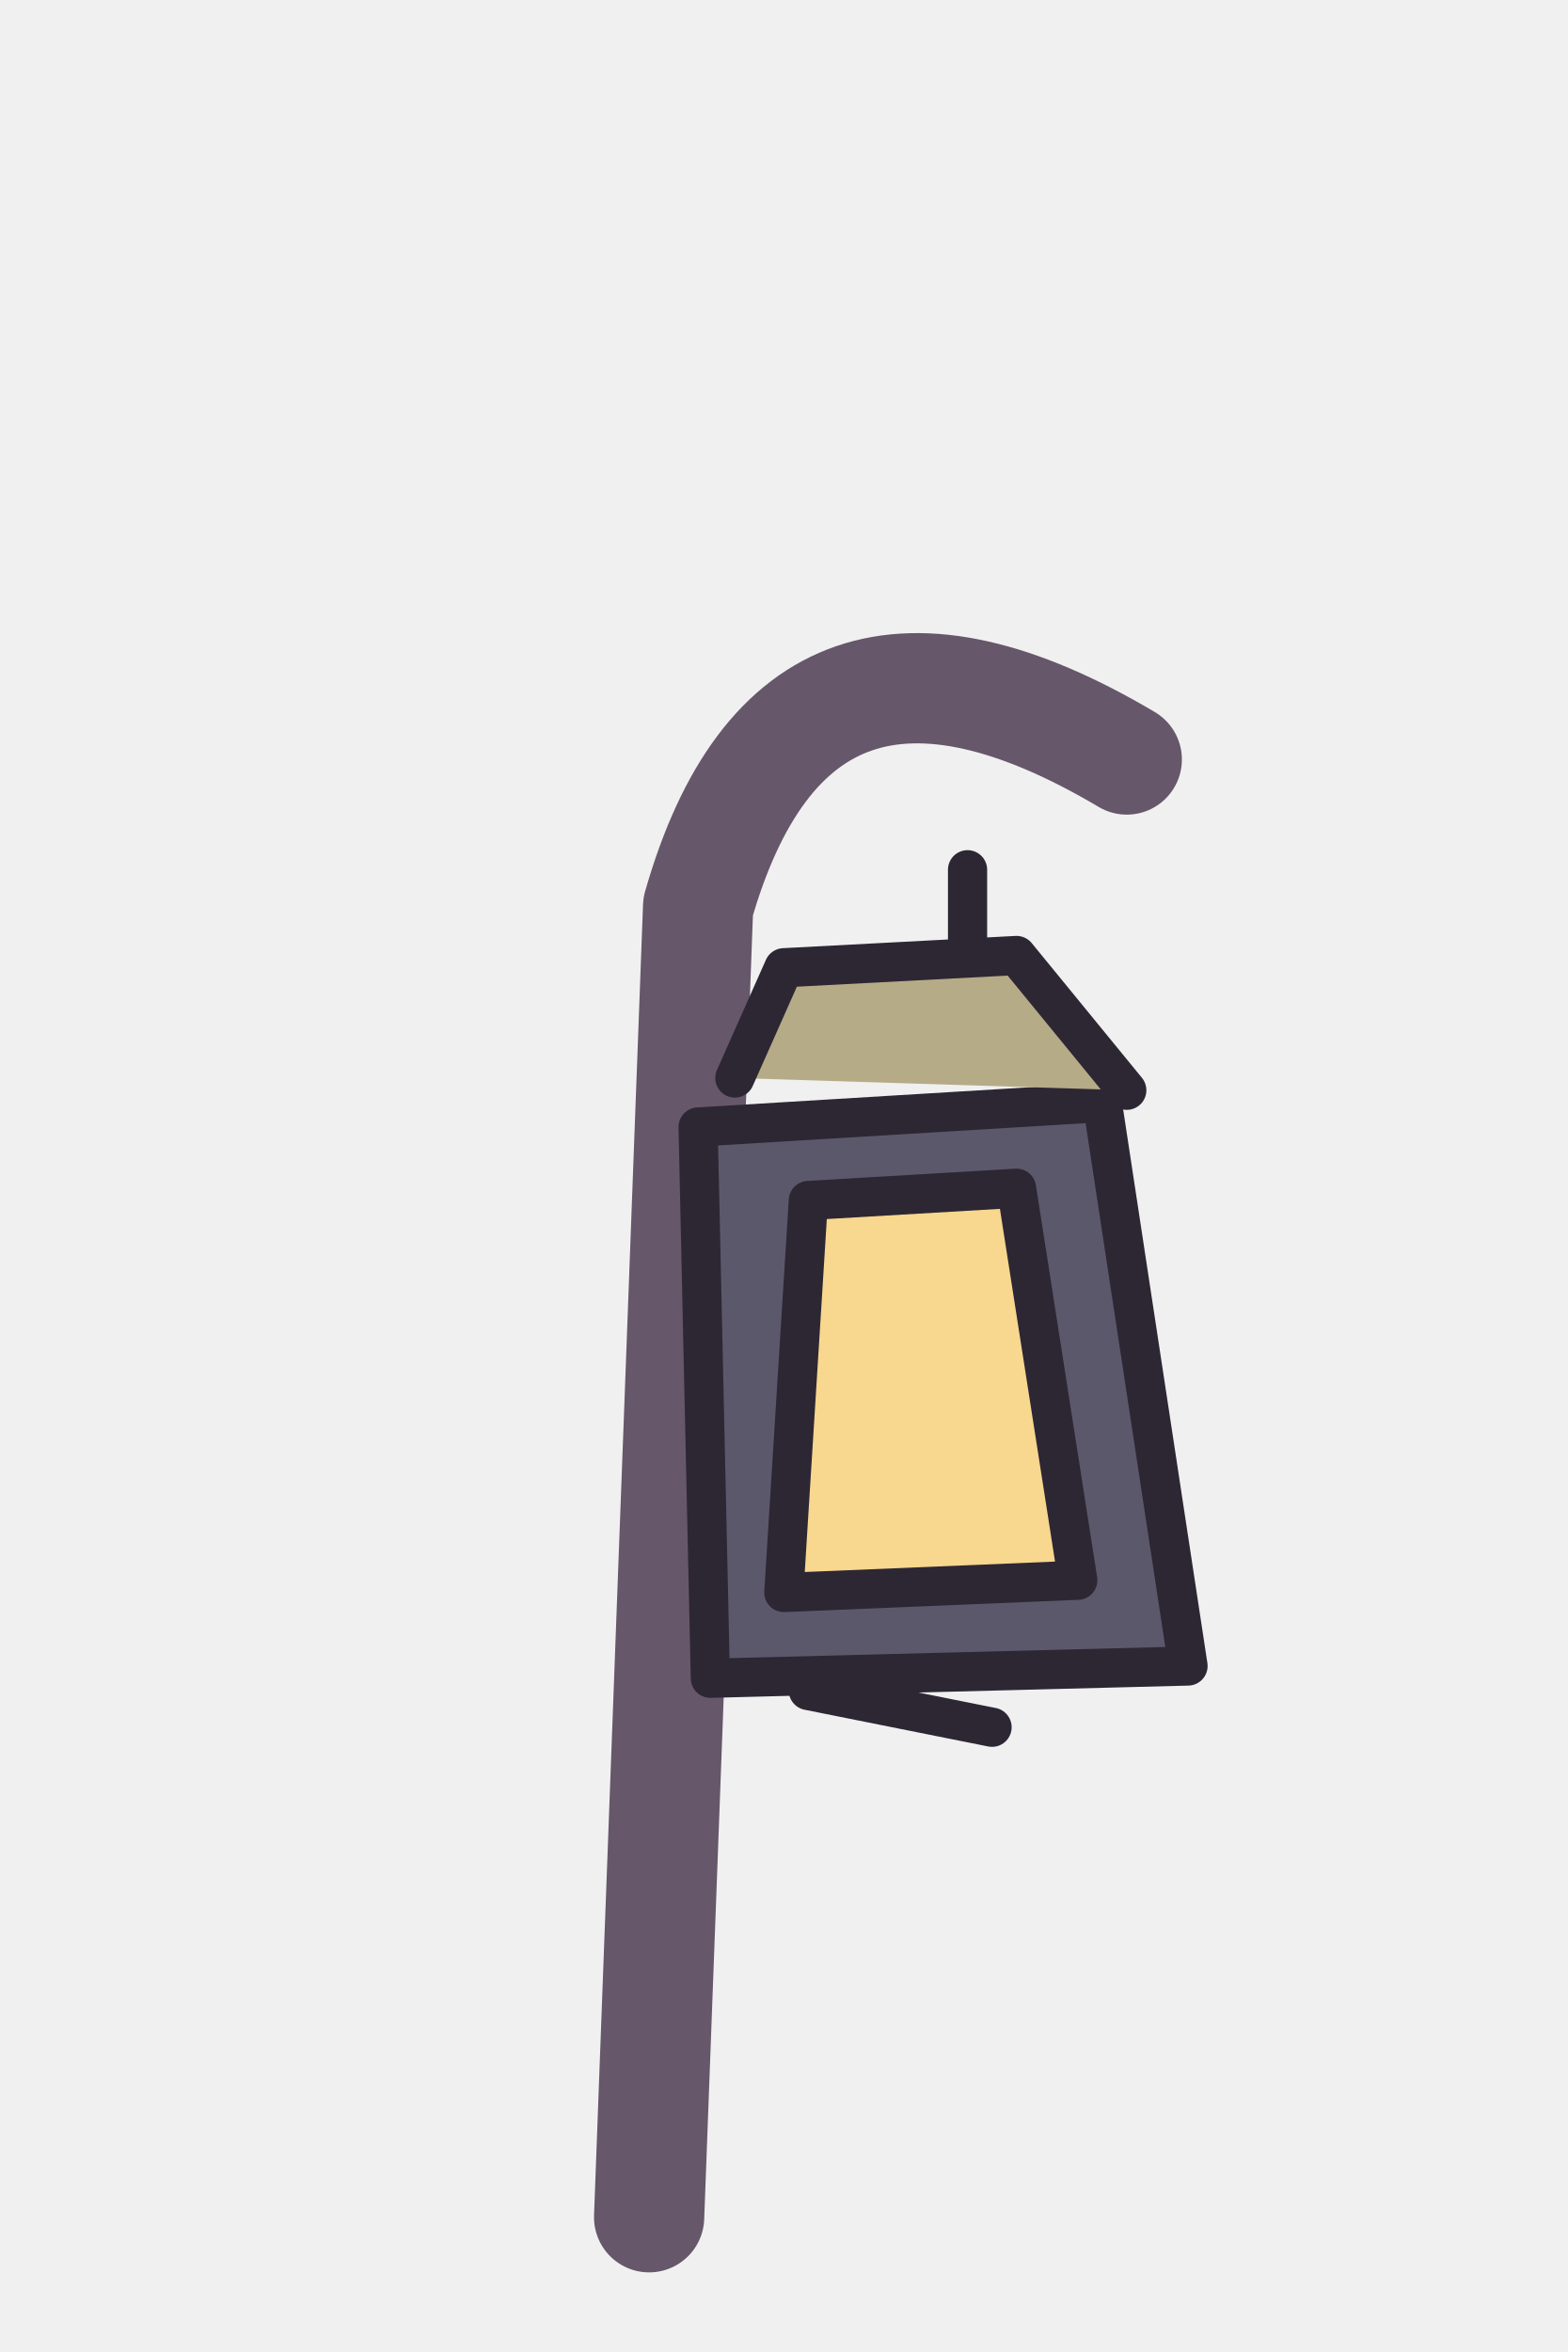
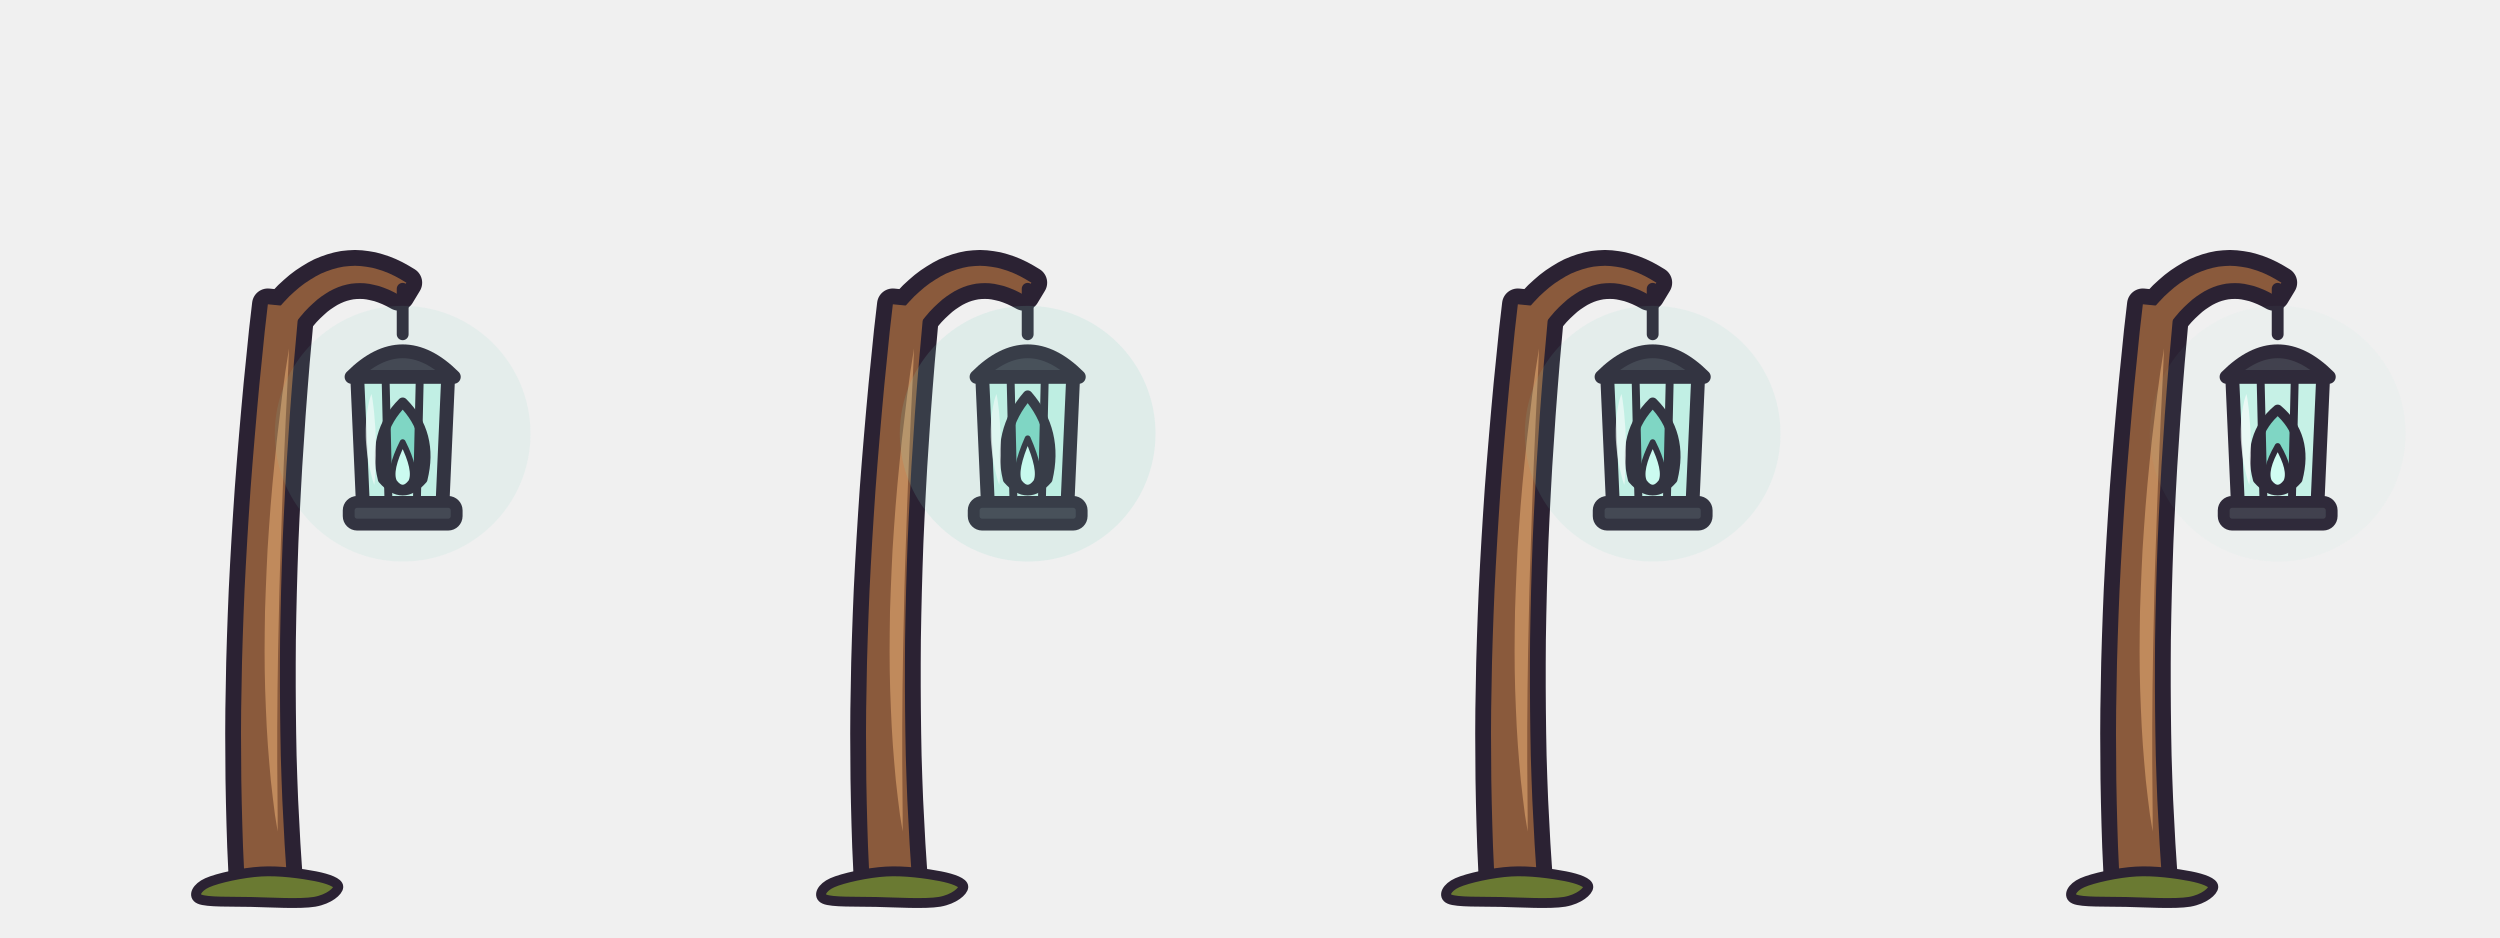
- <svg xmlns="http://www.w3.org/2000/svg" width="128" height="192" viewBox="0 0 128 192">
-   <g stroke="#2d2734" stroke-width="3.2" stroke-linecap="round" stroke-linejoin="round">
-     <path d="M53 181l4-107q8-28 35-12" fill="none" stroke="#66576a" stroke-width="9" />
-     <path d="M79 71v15m-21 51l-1-45 33-2 7 46z" fill="#5c586c" />
-     <path d="M66 98l17-1 5 32-24 1z" fill="#f8d78e" />
-     <path d="M60 88l4-9 19-1 9 11m-26 49l15 3" fill="#b6ab87" />
+ <svg xmlns="http://www.w3.org/2000/svg" width="1024" height="384" viewBox="0 0 2048 768">
+   <defs />
+   <g stroke="#2b2233" stroke-linejoin="round" stroke-linecap="round" stroke-width="8.00">
+     <g transform="translate(-72.8 -133.5) scale(1.16379)">
+       <path d="M265.0 739.0 L263.9 724.1 L262.9 708.9 L262.1 693.6 L261.3 678.2 L260.7 662.5 L260.2 646.7 L259.9 630.6 L259.7 614.4 L259.6 598.1 L259.6 581.5 L259.7 564.8 L260.0 547.9 L260.4 530.8 L260.9 513.5 L261.5 496.1 L262.3 478.5 L263.2 460.7 L264.2 442.7 L265.4 424.5 L266.6 406.2 L268.0 387.7 L269.5 369.0 L271.2 350.2 L272.9 331.1 L251.1 328.9 L248.9 348.0 L247.0 366.9 L245.1 385.7 L243.4 404.3 L241.8 422.8 L240.3 441.0 L238.9 459.2 L237.7 477.1 L236.6 494.8 L235.6 512.4 L234.7 529.9 L234.0 547.1 L233.4 564.2 L232.9 581.1 L232.6 597.9 L232.3 614.4 L232.2 630.9 L232.3 647.1 L232.4 663.2 L232.7 679.1 L233.1 694.8 L233.6 710.4 L234.3 725.8 L235.0 741.0 Z" fill="#8a5a3c" stroke-width="22.24" />
+       <path d="M268.4 344.8 L271.3 341.0 L274.2 337.4 L277.1 334.0 L280.0 331.0 L283.0 328.2 L285.9 325.6 L288.8 323.4 L291.8 321.4 L294.7 319.6 L297.7 318.1 L300.7 316.8 L303.6 315.8 L306.7 315.0 L309.7 314.4 L312.8 314.1 L315.9 314.0 L319.1 314.1 L322.4 314.5 L325.7 315.2 L329.1 316.0 L332.6 317.2 L336.1 318.6 L339.7 320.3 L343.4 322.3 L348.6 313.7 L344.6 311.3 L340.6 309.1 L336.6 307.2 L332.6 305.6 L328.6 304.3 L324.6 303.2 L320.5 302.5 L316.5 302.0 L312.4 301.8 L308.4 302.0 L304.4 302.4 L300.4 303.2 L296.4 304.3 L292.4 305.7 L288.5 307.3 L284.7 309.3 L280.9 311.6 L277.1 314.1 L273.4 316.9 L269.8 320.0 L266.1 323.4 L262.6 327.1 L259.1 331.0 L255.6 335.2 Z" fill="#8a5a3c" stroke-width="22.24" />
+       <path d="M265.0 739.0 L263.9 724.1 L262.9 708.9 L262.1 693.6 L261.3 678.2 L260.7 662.5 L260.2 646.7 L259.9 630.6 L259.7 614.4 L259.6 598.1 L259.6 581.5 L259.7 564.8 L260.0 547.9 L260.4 530.8 L260.9 513.5 L261.5 496.1 L262.3 478.5 L263.2 460.7 L264.2 442.7 L265.4 424.5 L266.6 406.2 L268.0 387.7 L269.5 369.0 L271.2 350.2 L272.9 331.1 L251.1 328.9 L248.9 348.0 L247.0 366.9 L245.1 385.7 L243.4 404.3 L241.8 422.8 L240.3 441.0 L238.9 459.2 L237.7 477.1 L236.6 494.8 L235.6 512.4 L234.7 529.9 L234.0 547.1 L233.4 564.2 L232.9 581.1 L232.6 597.9 L232.3 614.4 L232.2 630.9 L232.3 647.1 L232.4 663.2 L232.7 679.1 L233.1 694.8 L233.6 710.4 L234.3 725.8 L235.0 741.0 Z" fill="#8a5a3c" stroke="none" />
+       <path d="M268.4 344.8 L271.3 341.0 L274.2 337.4 L277.1 334.0 L280.0 331.0 L283.0 328.2 L285.9 325.6 L288.8 323.4 L291.8 321.4 L294.7 319.6 L297.7 318.1 L300.7 316.8 L303.6 315.8 L306.7 315.0 L309.7 314.4 L312.8 314.1 L315.9 314.0 L319.1 314.1 L322.4 314.5 L325.7 315.2 L329.1 316.0 L332.6 317.2 L336.1 318.6 L339.7 320.3 L343.4 322.3 L348.6 313.7 L344.6 311.3 L340.6 309.1 L336.6 307.2 L332.6 305.6 L328.6 304.3 L324.6 303.2 L320.5 302.5 L316.5 302.0 L312.4 301.8 L308.4 302.0 L304.4 302.4 L300.4 303.2 L296.4 304.3 L292.4 305.7 L288.5 307.3 L284.7 309.3 L280.9 311.6 L277.1 314.1 L273.4 316.9 L269.8 320.0 L266.1 323.4 L262.6 327.1 L259.1 331.0 L255.6 335.2 Z" fill="#8a5a3c" stroke="none" />
+       <path d="M258.0 700.0 L258.0 688.2 L257.9 676.1 L257.8 663.9 L257.7 651.5 L257.7 638.9 L257.7 626.2 L257.8 613.2 L257.9 600.0 L258.1 586.6 L258.3 573.0 L258.6 559.1 L258.9 545.1 L259.2 530.9 L259.6 516.4 L260.1 501.8 L260.6 486.9 L261.1 471.8 L261.7 456.5 L262.3 441.0 L263.0 425.2 L263.7 409.2 L264.5 393.1 L265.3 376.7 L266.0 360.0 L266.0 360.0 L263.4 376.5 L261.2 392.8 L259.3 408.9 L257.4 424.8 L255.8 440.5 L254.3 456.0 L253.0 471.3 L251.9 486.4 L250.9 501.4 L250.2 516.1 L249.6 530.6 L249.1 544.9 L248.9 559.0 L248.8 572.9 L248.9 586.6 L249.2 600.0 L249.7 613.3 L250.3 626.3 L251.1 639.2 L252.1 651.8 L253.2 664.2 L254.6 676.4 L256.1 688.3 L258.0 700.0 Z" fill="#c08a5c" stroke="none" opacity="1" />
+       <path d="M346 318 L346 350" fill="none" stroke-width="8.34" />
+       <path d="M310 380 Q346 344 382 380 Z" fill="#3e3a48" stroke-width="9.73" />
+       <path d="M314 380 L378 380 L374 470 L318 470 Z" fill="#c9f2e8" stroke-width="9.73" />
+       <path d="M346 398.0 Q368 420.0 360 452 Q346 468 332 452 Q324 420.0 346 398.0 Z" fill="#7fd6c4" stroke-width="6.95" />
+       <path d="M346 426.0 Q356 446 352 454 Q346 462 340 454 Q336 446 346 426.0 Z" fill="#d4fff5" stroke-width="4.17" />
+       <path d="M334 382 L336 468 M358 382 L356 468" fill="none" stroke-width="5.56" />
+       <rect x="308.0" y="468.0" width="76.0" height="16.0" rx="6.0" fill="#3e3a48" stroke-width="8.34" />
+       <path d="M324.0 392.0 L323.2 394.3 L322.5 396.7 L322.0 399.1 L321.5 401.5 L321.1 404.0 L320.7 406.5 L320.5 409.0 L320.2 411.6 L320.1 414.2 L320.0 416.8 L320.0 419.4 L320.0 422.1 L320.1 424.8 L320.3 427.5 L320.6 430.3 L320.9 433.1 L321.3 435.9 L321.7 438.7 L322.3 441.5 L322.8 444.4 L323.5 447.3 L324.2 450.2 L325.0 453.1 L326.0 456.0 L326.0 456.0 L326.4 452.9 L326.5 449.9 L326.7 447.0 L326.8 444.1 L326.9 441.2 L327.0 438.3 L327.1 435.5 L327.1 432.7 L327.1 430.0 L327.1 427.2 L327.0 424.5 L327.0 421.9 L326.9 419.3 L326.8 416.7 L326.6 414.1 L326.4 411.6 L326.2 409.0 L326.0 406.5 L325.8 404.1 L325.5 401.6 L325.2 399.2 L324.9 396.8 L324.5 394.4 L324.0 392.0 Z" fill="#ffffff" stroke="none" opacity="0.7" />
+       <path d="M346 320 m-90 100 a90 90 0 1 0 180 0 a90 90 0 1 0 -180 0" fill="#7fd6c4" stroke="none" opacity="0.1" />
+       <path d="M300.7 739.0 C300.6 742.0 294.3 747.7 284.0 749.5 C273.8 751.2 252.8 749.9 239.3 749.6 C225.8 749.3 208.1 749.9 203.0 747.6 C197.9 745.4 201.2 739.3 208.4 736.1 C215.7 732.8 233.6 728.9 246.3 728.2 C259.0 727.4 275.5 729.7 284.6 731.5 C293.7 733.3 300.8 736.0 300.7 739.0 Z" fill="#6a7a32" stroke-width="6.95" />
+     </g>
+     <g transform="translate(439.2 -133.5) scale(1.16379)">
+       <path d="M265.0 739.0 L263.9 724.1 L262.9 708.9 L262.1 693.6 L261.3 678.2 L260.7 662.5 L260.2 646.7 L259.9 630.6 L259.7 614.4 L259.6 598.1 L259.6 581.5 L259.7 564.8 L260.0 547.9 L260.4 530.8 L260.9 513.5 L261.5 496.1 L262.3 478.5 L263.2 460.7 L264.2 442.7 L265.4 424.5 L266.6 406.2 L268.0 387.7 L269.5 369.0 L271.2 350.2 L272.9 331.1 L251.1 328.9 L248.9 348.0 L247.0 366.9 L245.1 385.7 L243.4 404.3 L241.8 422.8 L240.3 441.0 L238.9 459.2 L237.7 477.1 L236.6 494.8 L235.6 512.4 L234.7 529.9 L234.0 547.1 L233.4 564.2 L232.9 581.1 L232.6 597.9 L232.3 614.4 L232.2 630.9 L232.3 647.1 L232.4 663.2 L232.7 679.1 L233.1 694.8 L233.6 710.4 L234.3 725.8 L235.0 741.0 Z" fill="#8a5a3c" stroke-width="22.24" />
+       <path d="M268.4 344.8 L271.3 341.0 L274.2 337.4 L277.1 334.0 L280.0 331.0 L283.0 328.2 L285.9 325.6 L288.8 323.4 L291.8 321.4 L294.7 319.6 L297.7 318.1 L300.7 316.8 L303.6 315.8 L306.7 315.0 L309.7 314.4 L312.8 314.1 L315.9 314.0 L319.1 314.1 L322.4 314.5 L325.7 315.2 L329.1 316.0 L332.6 317.2 L336.1 318.6 L339.7 320.3 L343.4 322.3 L348.6 313.7 L344.6 311.3 L340.6 309.1 L336.6 307.2 L332.6 305.6 L328.6 304.3 L324.6 303.2 L320.5 302.5 L316.5 302.0 L312.4 301.8 L308.4 302.0 L304.4 302.4 L300.4 303.2 L296.4 304.3 L292.4 305.7 L288.5 307.3 L284.7 309.3 L280.9 311.6 L277.1 314.1 L273.4 316.9 L269.8 320.0 L266.1 323.4 L262.6 327.1 L259.1 331.0 L255.6 335.2 Z" fill="#8a5a3c" stroke-width="22.24" />
+       <path d="M265.0 739.0 L263.9 724.1 L262.9 708.9 L262.1 693.6 L261.3 678.2 L260.7 662.5 L260.2 646.7 L259.9 630.6 L259.7 614.4 L259.6 598.1 L259.6 581.5 L259.7 564.8 L260.0 547.9 L260.4 530.8 L260.9 513.5 L261.5 496.1 L262.3 478.5 L263.2 460.7 L264.2 442.7 L265.4 424.5 L266.6 406.2 L268.0 387.7 L269.5 369.0 L271.2 350.2 L272.9 331.1 L251.1 328.9 L248.9 348.0 L247.0 366.9 L245.1 385.7 L243.4 404.3 L241.8 422.8 L240.3 441.0 L238.9 459.2 L237.7 477.1 L236.6 494.8 L235.6 512.4 L234.7 529.9 L234.0 547.1 L233.4 564.2 L232.9 581.1 L232.6 597.9 L232.3 614.4 L232.2 630.9 L232.3 647.1 L232.4 663.2 L232.7 679.1 L233.1 694.8 L233.6 710.4 L234.3 725.8 L235.0 741.0 Z" fill="#8a5a3c" stroke="none" />
+       <path d="M268.4 344.8 L271.3 341.0 L274.2 337.4 L277.1 334.0 L280.0 331.0 L283.0 328.2 L285.9 325.6 L288.8 323.4 L291.8 321.4 L294.7 319.6 L297.7 318.1 L300.7 316.8 L303.6 315.8 L306.7 315.0 L309.7 314.4 L312.8 314.1 L315.9 314.0 L319.1 314.1 L322.4 314.5 L325.7 315.2 L329.1 316.0 L332.6 317.2 L336.1 318.6 L339.7 320.3 L343.4 322.3 L348.6 313.7 L344.6 311.3 L340.6 309.1 L336.6 307.2 L332.6 305.6 L328.6 304.3 L324.6 303.2 L320.5 302.5 L316.5 302.0 L312.4 301.8 L308.4 302.0 L304.4 302.4 L300.4 303.2 L296.4 304.3 L292.4 305.7 L288.5 307.3 L284.7 309.3 L280.9 311.6 L277.1 314.1 L273.4 316.9 L269.8 320.0 L266.1 323.4 L262.6 327.1 L259.1 331.0 L255.6 335.2 Z" fill="#8a5a3c" stroke="none" />
+       <path d="M258.0 700.0 L258.0 688.2 L257.9 676.1 L257.8 663.9 L257.7 651.5 L257.7 638.9 L257.7 626.2 L257.8 613.2 L257.9 600.0 L258.1 586.6 L258.3 573.0 L258.6 559.1 L258.9 545.1 L259.2 530.9 L259.6 516.4 L260.1 501.8 L260.6 486.9 L261.1 471.8 L261.7 456.5 L262.3 441.0 L263.0 425.2 L263.7 409.2 L264.5 393.1 L265.3 376.7 L266.0 360.0 L266.0 360.0 L263.4 376.5 L261.2 392.8 L259.3 408.9 L257.4 424.8 L255.8 440.5 L254.3 456.0 L253.0 471.3 L251.9 486.4 L250.9 501.4 L250.2 516.1 L249.6 530.6 L249.1 544.9 L248.9 559.0 L248.8 572.9 L248.9 586.6 L249.2 600.0 L249.7 613.3 L250.3 626.3 L251.1 639.2 L252.1 651.8 L253.2 664.2 L254.6 676.4 L256.1 688.3 L258.0 700.0 Z" fill="#c08a5c" stroke="none" opacity="1" />
+       <path d="M346 318 L346 350" fill="none" stroke-width="8.34" />
+       <path d="M310 380 Q346 344 382 380 Z" fill="#3e3a48" stroke-width="9.73" />
+       <path d="M314 380 L378 380 L374 470 L318 470 Z" fill="#c9f2e8" stroke-width="9.73" />
+       <path d="M346 393.0 Q368 418.4 360 452 Q346 468 332 452 Q324 418.4 346 393.0 Z" fill="#7fd6c4" stroke-width="6.95" />
+       <path d="M346 423.3 Q356 446 352 454 Q346 462 340 454 Q336 446 346 423.3 Z" fill="#d4fff5" stroke-width="4.17" />
+       <path d="M334 382 L336 468 M358 382 L356 468" fill="none" stroke-width="5.56" />
+       <rect x="308.0" y="468.0" width="76.0" height="16.0" rx="6.0" fill="#3e3a48" stroke-width="8.34" />
+       <path d="M324.0 392.0 L323.2 394.3 L322.5 396.7 L322.0 399.1 L321.5 401.5 L321.1 404.0 L320.7 406.5 L320.5 409.0 L320.2 411.6 L320.1 414.2 L320.0 416.8 L320.0 419.4 L320.0 422.1 L320.1 424.8 L320.3 427.5 L320.6 430.3 L320.9 433.1 L321.3 435.9 L321.7 438.7 L322.3 441.5 L322.8 444.4 L323.5 447.3 L324.2 450.2 L325.0 453.1 L326.0 456.0 L326.0 456.0 L326.4 452.9 L326.5 449.9 L326.7 447.0 L326.8 444.1 L326.9 441.2 L327.0 438.3 L327.1 435.5 L327.1 432.7 L327.1 430.0 L327.1 427.2 L327.0 424.5 L327.0 421.9 L326.9 419.3 L326.8 416.7 L326.6 414.1 L326.4 411.6 L326.2 409.0 L326.0 406.5 L325.8 404.1 L325.5 401.6 L325.2 399.2 L324.9 396.8 L324.5 394.4 L324.0 392.0 Z" fill="#ffffff" stroke="none" opacity="0.7" />
+       <path d="M346 320 m-90 100 a90 90 0 1 0 180 0 a90 90 0 1 0 -180 0" fill="#7fd6c4" stroke="none" opacity="0.15" />
+       <path d="M300.7 739.0 C300.6 742.0 294.3 747.7 284.0 749.5 C273.8 751.2 252.8 749.9 239.3 749.6 C225.8 749.3 208.1 749.9 203.0 747.6 C197.9 745.4 201.2 739.3 208.4 736.1 C215.7 732.8 233.6 728.9 246.3 728.2 C259.0 727.4 275.5 729.7 284.6 731.5 C293.7 733.3 300.8 736.0 300.7 739.0 Z" fill="#6a7a32" stroke-width="6.95" />
+     </g>
+     <g transform="translate(951.2 -133.5) scale(1.16379)">
+       <path d="M265.0 739.0 L263.9 724.1 L262.9 708.9 L262.1 693.6 L261.3 678.2 L260.7 662.5 L260.2 646.7 L259.9 630.6 L259.7 614.4 L259.6 598.1 L259.6 581.5 L259.7 564.8 L260.0 547.9 L260.4 530.8 L260.9 513.5 L261.5 496.1 L262.3 478.5 L263.2 460.7 L264.2 442.7 L265.4 424.5 L266.6 406.2 L268.0 387.7 L269.5 369.0 L271.2 350.2 L272.9 331.1 L251.1 328.9 L248.9 348.0 L247.0 366.9 L245.1 385.7 L243.4 404.3 L241.8 422.8 L240.3 441.0 L238.9 459.2 L237.7 477.1 L236.6 494.8 L235.6 512.4 L234.7 529.9 L234.0 547.1 L233.4 564.2 L232.9 581.1 L232.6 597.9 L232.3 614.4 L232.2 630.9 L232.3 647.1 L232.4 663.2 L232.7 679.1 L233.1 694.8 L233.6 710.4 L234.3 725.8 L235.0 741.0 Z" fill="#8a5a3c" stroke-width="22.24" />
+       <path d="M268.4 344.8 L271.3 341.0 L274.2 337.4 L277.1 334.0 L280.0 331.0 L283.0 328.2 L285.9 325.6 L288.8 323.4 L291.8 321.4 L294.7 319.6 L297.7 318.1 L300.7 316.8 L303.6 315.8 L306.7 315.0 L309.7 314.4 L312.8 314.1 L315.9 314.0 L319.1 314.1 L322.4 314.5 L325.7 315.2 L329.1 316.0 L332.6 317.2 L336.1 318.6 L339.7 320.3 L343.4 322.3 L348.6 313.7 L344.6 311.3 L340.6 309.1 L336.6 307.2 L332.6 305.6 L328.6 304.3 L324.6 303.2 L320.5 302.5 L316.5 302.0 L312.4 301.8 L308.4 302.0 L304.4 302.4 L300.4 303.2 L296.4 304.3 L292.4 305.7 L288.5 307.3 L284.7 309.3 L280.9 311.6 L277.1 314.1 L273.4 316.9 L269.8 320.0 L266.1 323.4 L262.6 327.1 L259.1 331.0 L255.6 335.2 Z" fill="#8a5a3c" stroke-width="22.24" />
+       <path d="M265.0 739.0 L263.9 724.1 L262.9 708.9 L262.1 693.6 L261.3 678.2 L260.7 662.5 L260.2 646.7 L259.9 630.6 L259.7 614.4 L259.6 598.1 L259.6 581.5 L259.7 564.8 L260.0 547.9 L260.4 530.8 L260.9 513.5 L261.5 496.1 L262.3 478.5 L263.2 460.7 L264.2 442.7 L265.4 424.5 L266.6 406.2 L268.0 387.7 L269.5 369.0 L271.2 350.2 L272.9 331.1 L251.1 328.9 L248.9 348.0 L247.0 366.9 L245.1 385.7 L243.4 404.3 L241.8 422.8 L240.3 441.0 L238.9 459.2 L237.7 477.1 L236.6 494.8 L235.6 512.4 L234.7 529.9 L234.0 547.1 L233.4 564.2 L232.9 581.1 L232.6 597.9 L232.3 614.4 L232.2 630.9 L232.3 647.1 L232.4 663.2 L232.7 679.1 L233.1 694.8 L233.6 710.4 L234.3 725.8 L235.0 741.0 Z" fill="#8a5a3c" stroke="none" />
+       <path d="M268.4 344.8 L271.3 341.0 L274.2 337.4 L277.1 334.0 L280.0 331.0 L283.0 328.2 L285.9 325.6 L288.8 323.4 L291.8 321.4 L294.7 319.6 L297.7 318.1 L300.7 316.8 L303.6 315.8 L306.7 315.0 L309.7 314.4 L312.8 314.1 L315.9 314.0 L319.1 314.1 L322.4 314.5 L325.7 315.2 L329.1 316.0 L332.6 317.2 L336.1 318.6 L339.7 320.3 L343.4 322.3 L348.6 313.7 L344.6 311.3 L340.6 309.1 L336.6 307.2 L332.6 305.6 L328.6 304.3 L324.6 303.2 L320.5 302.5 L316.5 302.0 L312.4 301.8 L308.4 302.0 L304.4 302.4 L300.4 303.2 L296.4 304.3 L292.4 305.7 L288.5 307.3 L284.7 309.3 L280.9 311.6 L277.1 314.1 L273.4 316.9 L269.8 320.0 L266.1 323.4 L262.6 327.1 L259.1 331.0 L255.6 335.2 Z" fill="#8a5a3c" stroke="none" />
+       <path d="M258.0 700.0 L258.0 688.2 L257.9 676.1 L257.8 663.9 L257.7 651.5 L257.7 638.9 L257.7 626.2 L257.8 613.2 L257.9 600.0 L258.1 586.6 L258.3 573.0 L258.6 559.1 L258.9 545.1 L259.2 530.9 L259.6 516.4 L260.1 501.8 L260.6 486.9 L261.1 471.8 L261.7 456.5 L262.3 441.0 L263.0 425.2 L263.7 409.2 L264.5 393.1 L265.3 376.7 L266.0 360.0 L266.0 360.0 L263.4 376.5 L261.2 392.8 L259.3 408.9 L257.4 424.8 L255.8 440.5 L254.3 456.0 L253.0 471.3 L251.9 486.4 L250.9 501.4 L250.2 516.1 L249.6 530.6 L249.1 544.9 L248.9 559.0 L248.8 572.9 L248.9 586.6 L249.2 600.0 L249.7 613.3 L250.3 626.3 L251.1 639.2 L252.1 651.8 L253.2 664.2 L254.6 676.4 L256.1 688.3 L258.0 700.0 Z" fill="#c08a5c" stroke="none" opacity="1" />
+       <path d="M346 318 L346 350" fill="none" stroke-width="8.34" />
+       <path d="M310 380 Q346 344 382 380 Z" fill="#3e3a48" stroke-width="9.73" />
+       <path d="M314 380 L378 380 L374 470 L318 470 Z" fill="#c9f2e8" stroke-width="9.73" />
+       <path d="M346 398.0 Q368 420.0 360 452 Q346 468 332 452 Q324 420.0 346 398.0 Z" fill="#7fd6c4" stroke-width="6.95" />
+       <path d="M346 426.0 Q356 446 352 454 Q346 462 340 454 Q336 446 346 426.0 Z" fill="#d4fff5" stroke-width="4.17" />
+       <path d="M334 382 L336 468 M358 382 L356 468" fill="none" stroke-width="5.56" />
+       <rect x="308.0" y="468.0" width="76.0" height="16.0" rx="6.0" fill="#3e3a48" stroke-width="8.34" />
+       <path d="M324.0 392.0 L323.2 394.3 L322.5 396.7 L322.0 399.1 L321.5 401.5 L321.1 404.0 L320.7 406.5 L320.5 409.0 L320.2 411.6 L320.1 414.2 L320.0 416.8 L320.0 419.4 L320.0 422.1 L320.1 424.8 L320.3 427.5 L320.6 430.3 L320.9 433.1 L321.3 435.9 L321.7 438.7 L322.3 441.5 L322.8 444.4 L323.5 447.3 L324.2 450.2 L325.0 453.1 L326.0 456.0 L326.0 456.0 L326.4 452.9 L326.5 449.9 L326.7 447.0 L326.8 444.1 L326.9 441.2 L327.0 438.3 L327.1 435.5 L327.1 432.7 L327.1 430.0 L327.1 427.2 L327.0 424.5 L327.0 421.9 L326.9 419.3 L326.8 416.7 L326.6 414.1 L326.4 411.6 L326.2 409.0 L326.0 406.5 L325.8 404.1 L325.5 401.6 L325.2 399.2 L324.9 396.8 L324.5 394.4 L324.0 392.0 Z" fill="#ffffff" stroke="none" opacity="0.7" />
+       <path d="M346 320 m-90 100 a90 90 0 1 0 180 0 a90 90 0 1 0 -180 0" fill="#7fd6c4" stroke="none" opacity="0.1" />
+       <path d="M300.7 739.0 C300.6 742.0 294.3 747.7 284.0 749.5 C273.8 751.2 252.8 749.9 239.3 749.6 C225.8 749.3 208.1 749.9 203.0 747.6 C197.9 745.4 201.2 739.3 208.4 736.1 C215.7 732.8 233.6 728.9 246.3 728.2 C259.0 727.4 275.5 729.7 284.6 731.5 C293.7 733.3 300.8 736.0 300.7 739.0 Z" fill="#6a7a32" stroke-width="6.95" />
+     </g>
+     <g transform="translate(1463.2 -133.5) scale(1.16379)">
+       <path d="M265.0 739.0 L263.9 724.1 L262.9 708.9 L262.1 693.6 L261.3 678.2 L260.7 662.5 L260.2 646.7 L259.9 630.6 L259.7 614.4 L259.6 598.1 L259.6 581.5 L259.7 564.8 L260.0 547.9 L260.4 530.8 L260.9 513.5 L261.5 496.1 L262.3 478.5 L263.2 460.7 L264.2 442.7 L265.4 424.5 L266.6 406.2 L268.0 387.7 L269.5 369.0 L271.2 350.2 L272.9 331.1 L251.1 328.9 L248.9 348.0 L247.0 366.9 L245.1 385.7 L243.4 404.3 L241.8 422.8 L240.3 441.0 L238.9 459.2 L237.7 477.1 L236.6 494.8 L235.6 512.4 L234.7 529.9 L234.0 547.1 L233.4 564.2 L232.9 581.1 L232.6 597.9 L232.3 614.4 L232.2 630.9 L232.3 647.1 L232.4 663.2 L232.7 679.1 L233.1 694.8 L233.6 710.4 L234.3 725.8 L235.0 741.0 Z" fill="#8a5a3c" stroke-width="22.24" />
+       <path d="M268.4 344.8 L271.3 341.0 L274.2 337.4 L277.1 334.0 L280.0 331.0 L283.0 328.2 L285.9 325.6 L288.8 323.4 L291.8 321.4 L294.7 319.6 L297.7 318.1 L300.7 316.8 L303.6 315.8 L306.7 315.0 L309.7 314.4 L312.8 314.1 L315.9 314.0 L319.1 314.1 L322.4 314.5 L325.7 315.2 L329.1 316.0 L332.6 317.2 L336.1 318.6 L339.7 320.3 L343.4 322.3 L348.6 313.7 L344.6 311.3 L340.6 309.1 L336.6 307.2 L332.6 305.6 L328.6 304.3 L324.6 303.2 L320.5 302.5 L316.5 302.0 L312.4 301.8 L308.4 302.0 L304.4 302.4 L300.4 303.2 L296.4 304.3 L292.4 305.7 L288.5 307.3 L284.7 309.3 L280.9 311.6 L277.1 314.1 L273.4 316.9 L269.8 320.0 L266.1 323.4 L262.6 327.1 L259.1 331.0 L255.6 335.2 Z" fill="#8a5a3c" stroke-width="22.24" />
+       <path d="M265.0 739.0 L263.9 724.1 L262.9 708.9 L262.1 693.6 L261.3 678.2 L260.7 662.5 L260.2 646.7 L259.9 630.6 L259.7 614.4 L259.6 598.1 L259.6 581.5 L259.7 564.8 L260.0 547.9 L260.4 530.8 L260.9 513.5 L261.5 496.1 L262.3 478.5 L263.2 460.7 L264.2 442.7 L265.4 424.5 L266.6 406.2 L268.0 387.7 L269.5 369.0 L271.2 350.2 L272.9 331.1 L251.1 328.9 L248.9 348.0 L247.0 366.9 L245.1 385.7 L243.4 404.3 L241.8 422.8 L240.3 441.0 L238.9 459.2 L237.7 477.1 L236.6 494.8 L235.6 512.4 L234.7 529.9 L234.0 547.1 L233.4 564.2 L232.9 581.1 L232.6 597.9 L232.3 614.4 L232.2 630.9 L232.3 647.1 L232.4 663.2 L232.7 679.1 L233.1 694.8 L233.6 710.4 L234.3 725.8 L235.0 741.0 Z" fill="#8a5a3c" stroke="none" />
+       <path d="M268.4 344.8 L271.3 341.0 L274.2 337.4 L277.1 334.0 L280.0 331.0 L283.0 328.2 L285.9 325.6 L288.8 323.4 L291.8 321.4 L294.7 319.6 L297.7 318.1 L300.7 316.8 L303.6 315.8 L306.7 315.0 L309.7 314.4 L312.8 314.1 L315.9 314.0 L319.1 314.1 L322.4 314.5 L325.7 315.2 L329.1 316.0 L332.6 317.2 L336.1 318.6 L339.7 320.3 L343.4 322.3 L348.6 313.7 L344.6 311.3 L340.6 309.1 L336.6 307.2 L332.6 305.6 L328.6 304.3 L324.6 303.2 L320.5 302.5 L316.5 302.0 L312.4 301.8 L308.4 302.0 L304.4 302.4 L300.4 303.2 L296.4 304.3 L292.4 305.7 L288.5 307.3 L284.7 309.3 L280.9 311.6 L277.1 314.1 L273.4 316.9 L269.8 320.0 L266.1 323.4 L262.6 327.1 L259.1 331.0 L255.6 335.2 Z" fill="#8a5a3c" stroke="none" />
+       <path d="M258.0 700.0 L258.0 688.2 L257.9 676.1 L257.8 663.9 L257.7 651.5 L257.7 638.9 L257.7 626.2 L257.8 613.2 L257.9 600.0 L258.1 586.6 L258.3 573.0 L258.6 559.1 L258.9 545.1 L259.2 530.9 L259.6 516.4 L260.1 501.8 L260.6 486.9 L261.1 471.8 L261.7 456.5 L262.3 441.0 L263.0 425.2 L263.7 409.2 L264.5 393.1 L265.3 376.7 L266.0 360.0 L266.0 360.0 L263.4 376.5 L261.2 392.8 L259.3 408.9 L257.4 424.8 L255.8 440.5 L254.3 456.0 L253.0 471.3 L251.9 486.4 L250.9 501.4 L250.2 516.1 L249.6 530.6 L249.1 544.9 L248.9 559.0 L248.8 572.9 L248.9 586.6 L249.2 600.0 L249.7 613.3 L250.3 626.3 L251.1 639.2 L252.1 651.8 L253.2 664.2 L254.6 676.4 L256.1 688.3 L258.0 700.0 Z" fill="#c08a5c" stroke="none" opacity="1" />
+       <path d="M346 318 L346 350" fill="none" stroke-width="8.34" />
+       <path d="M310 380 Q346 344 382 380 Z" fill="#3e3a48" stroke-width="9.73" />
+       <path d="M314 380 L378 380 L374 470 L318 470 Z" fill="#c9f2e8" stroke-width="9.73" />
+       <path d="M346 403.0 Q368 421.6 360 452 Q346 468 332 452 Q324 421.6 346 403.0 Z" fill="#7fd6c4" stroke-width="6.95" />
+       <path d="M346 428.7 Q356 446 352 454 Q346 462 340 454 Q336 446 346 428.7 Z" fill="#d4fff5" stroke-width="4.17" />
+       <path d="M334 382 L336 468 M358 382 L356 468" fill="none" stroke-width="5.56" />
+       <rect x="308.0" y="468.0" width="76.0" height="16.0" rx="6.0" fill="#3e3a48" stroke-width="8.34" />
+       <path d="M324.0 392.0 L323.2 394.3 L322.5 396.7 L322.0 399.1 L321.5 401.5 L321.1 404.0 L320.7 406.5 L320.5 409.0 L320.2 411.6 L320.1 414.2 L320.0 416.8 L320.0 419.4 L320.0 422.1 L320.1 424.8 L320.3 427.5 L320.6 430.3 L320.9 433.1 L321.3 435.9 L321.7 438.7 L322.3 441.5 L322.8 444.4 L323.5 447.3 L324.2 450.2 L325.0 453.1 L326.0 456.0 L326.0 456.0 L326.4 452.9 L326.5 449.9 L326.7 447.0 L326.8 444.1 L326.9 441.2 L327.0 438.3 L327.1 435.5 L327.1 432.7 L327.1 430.0 L327.1 427.2 L327.0 424.5 L327.0 421.9 L326.9 419.3 L326.8 416.7 L326.6 414.1 L326.4 411.6 L326.2 409.0 L326.0 406.5 L325.8 404.1 L325.5 401.6 L325.2 399.2 L324.9 396.8 L324.5 394.4 L324.0 392.0 Z" fill="#ffffff" stroke="none" opacity="0.7" />
+       <path d="M346 320 m-90 100 a90 90 0 1 0 180 0 a90 90 0 1 0 -180 0" fill="#7fd6c4" stroke="none" opacity="0.05" />
+       <path d="M300.7 739.0 C300.6 742.0 294.3 747.7 284.0 749.5 C273.8 751.2 252.8 749.9 239.3 749.6 C225.8 749.3 208.1 749.9 203.0 747.6 C197.9 745.4 201.2 739.3 208.4 736.1 C215.7 732.8 233.6 728.9 246.3 728.2 C259.0 727.4 275.5 729.7 284.6 731.5 C293.7 733.3 300.8 736.0 300.7 739.0 Z" fill="#6a7a32" stroke-width="6.95" />
+     </g>
  </g>
</svg>
